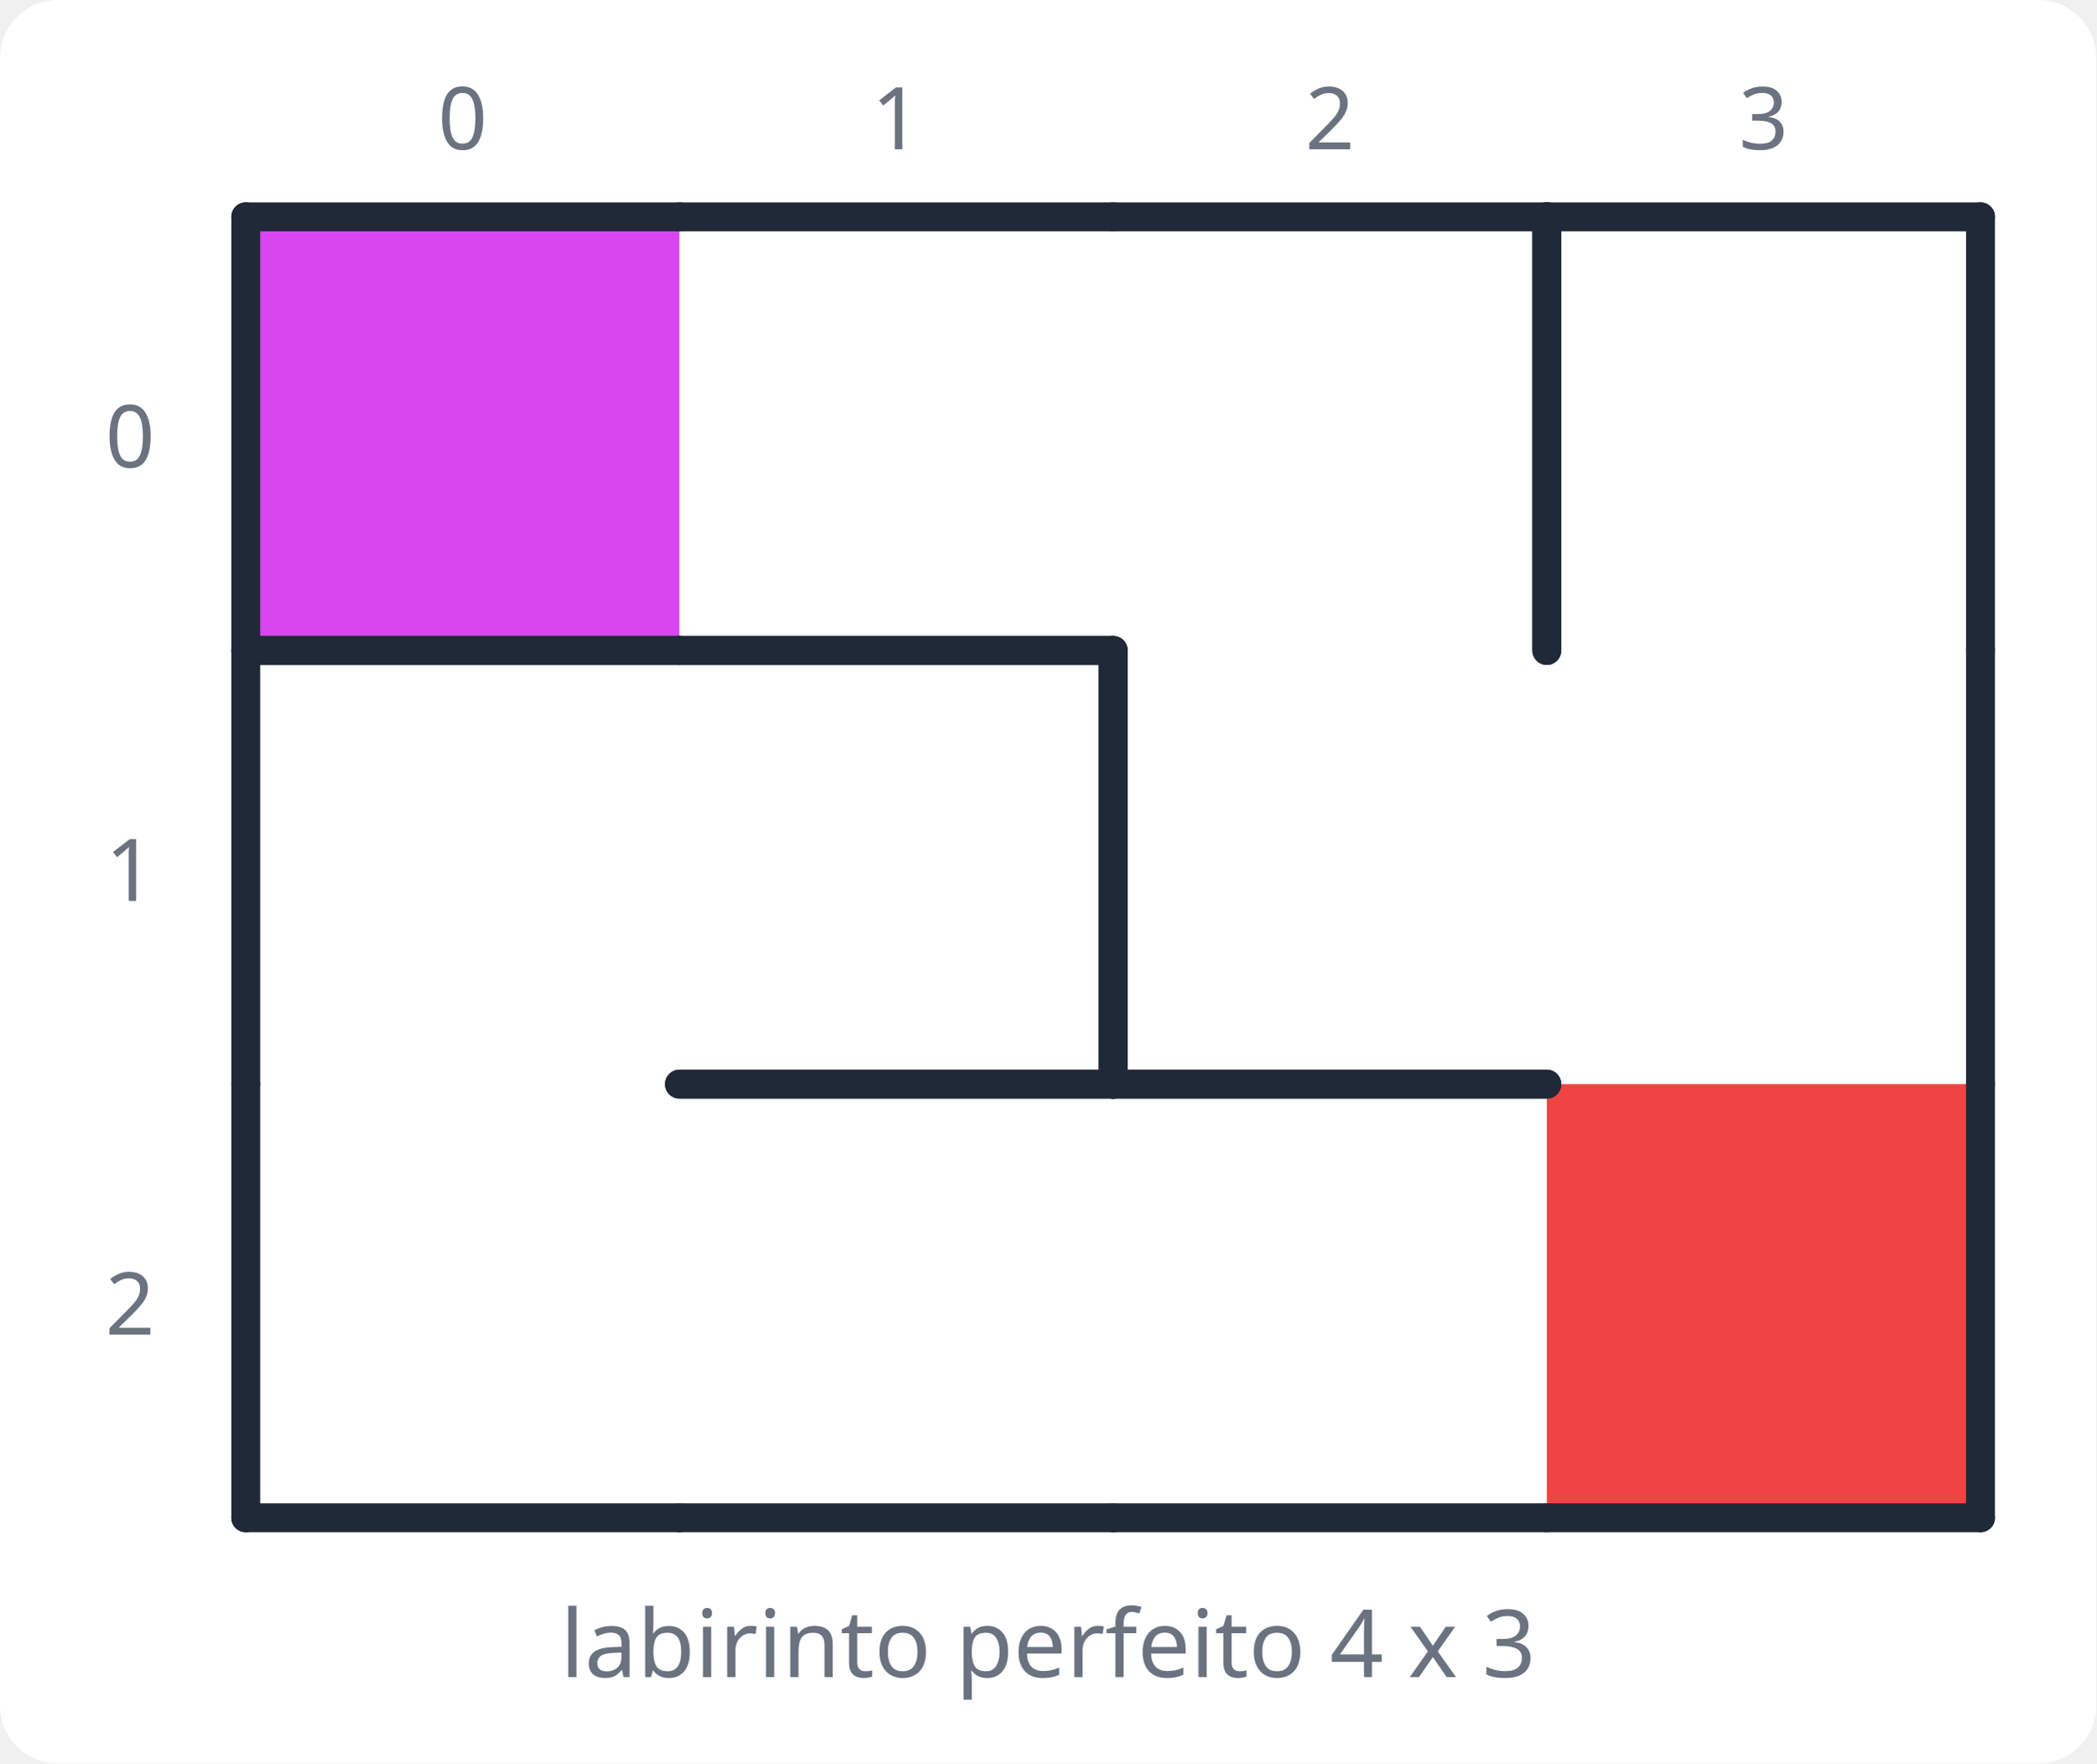
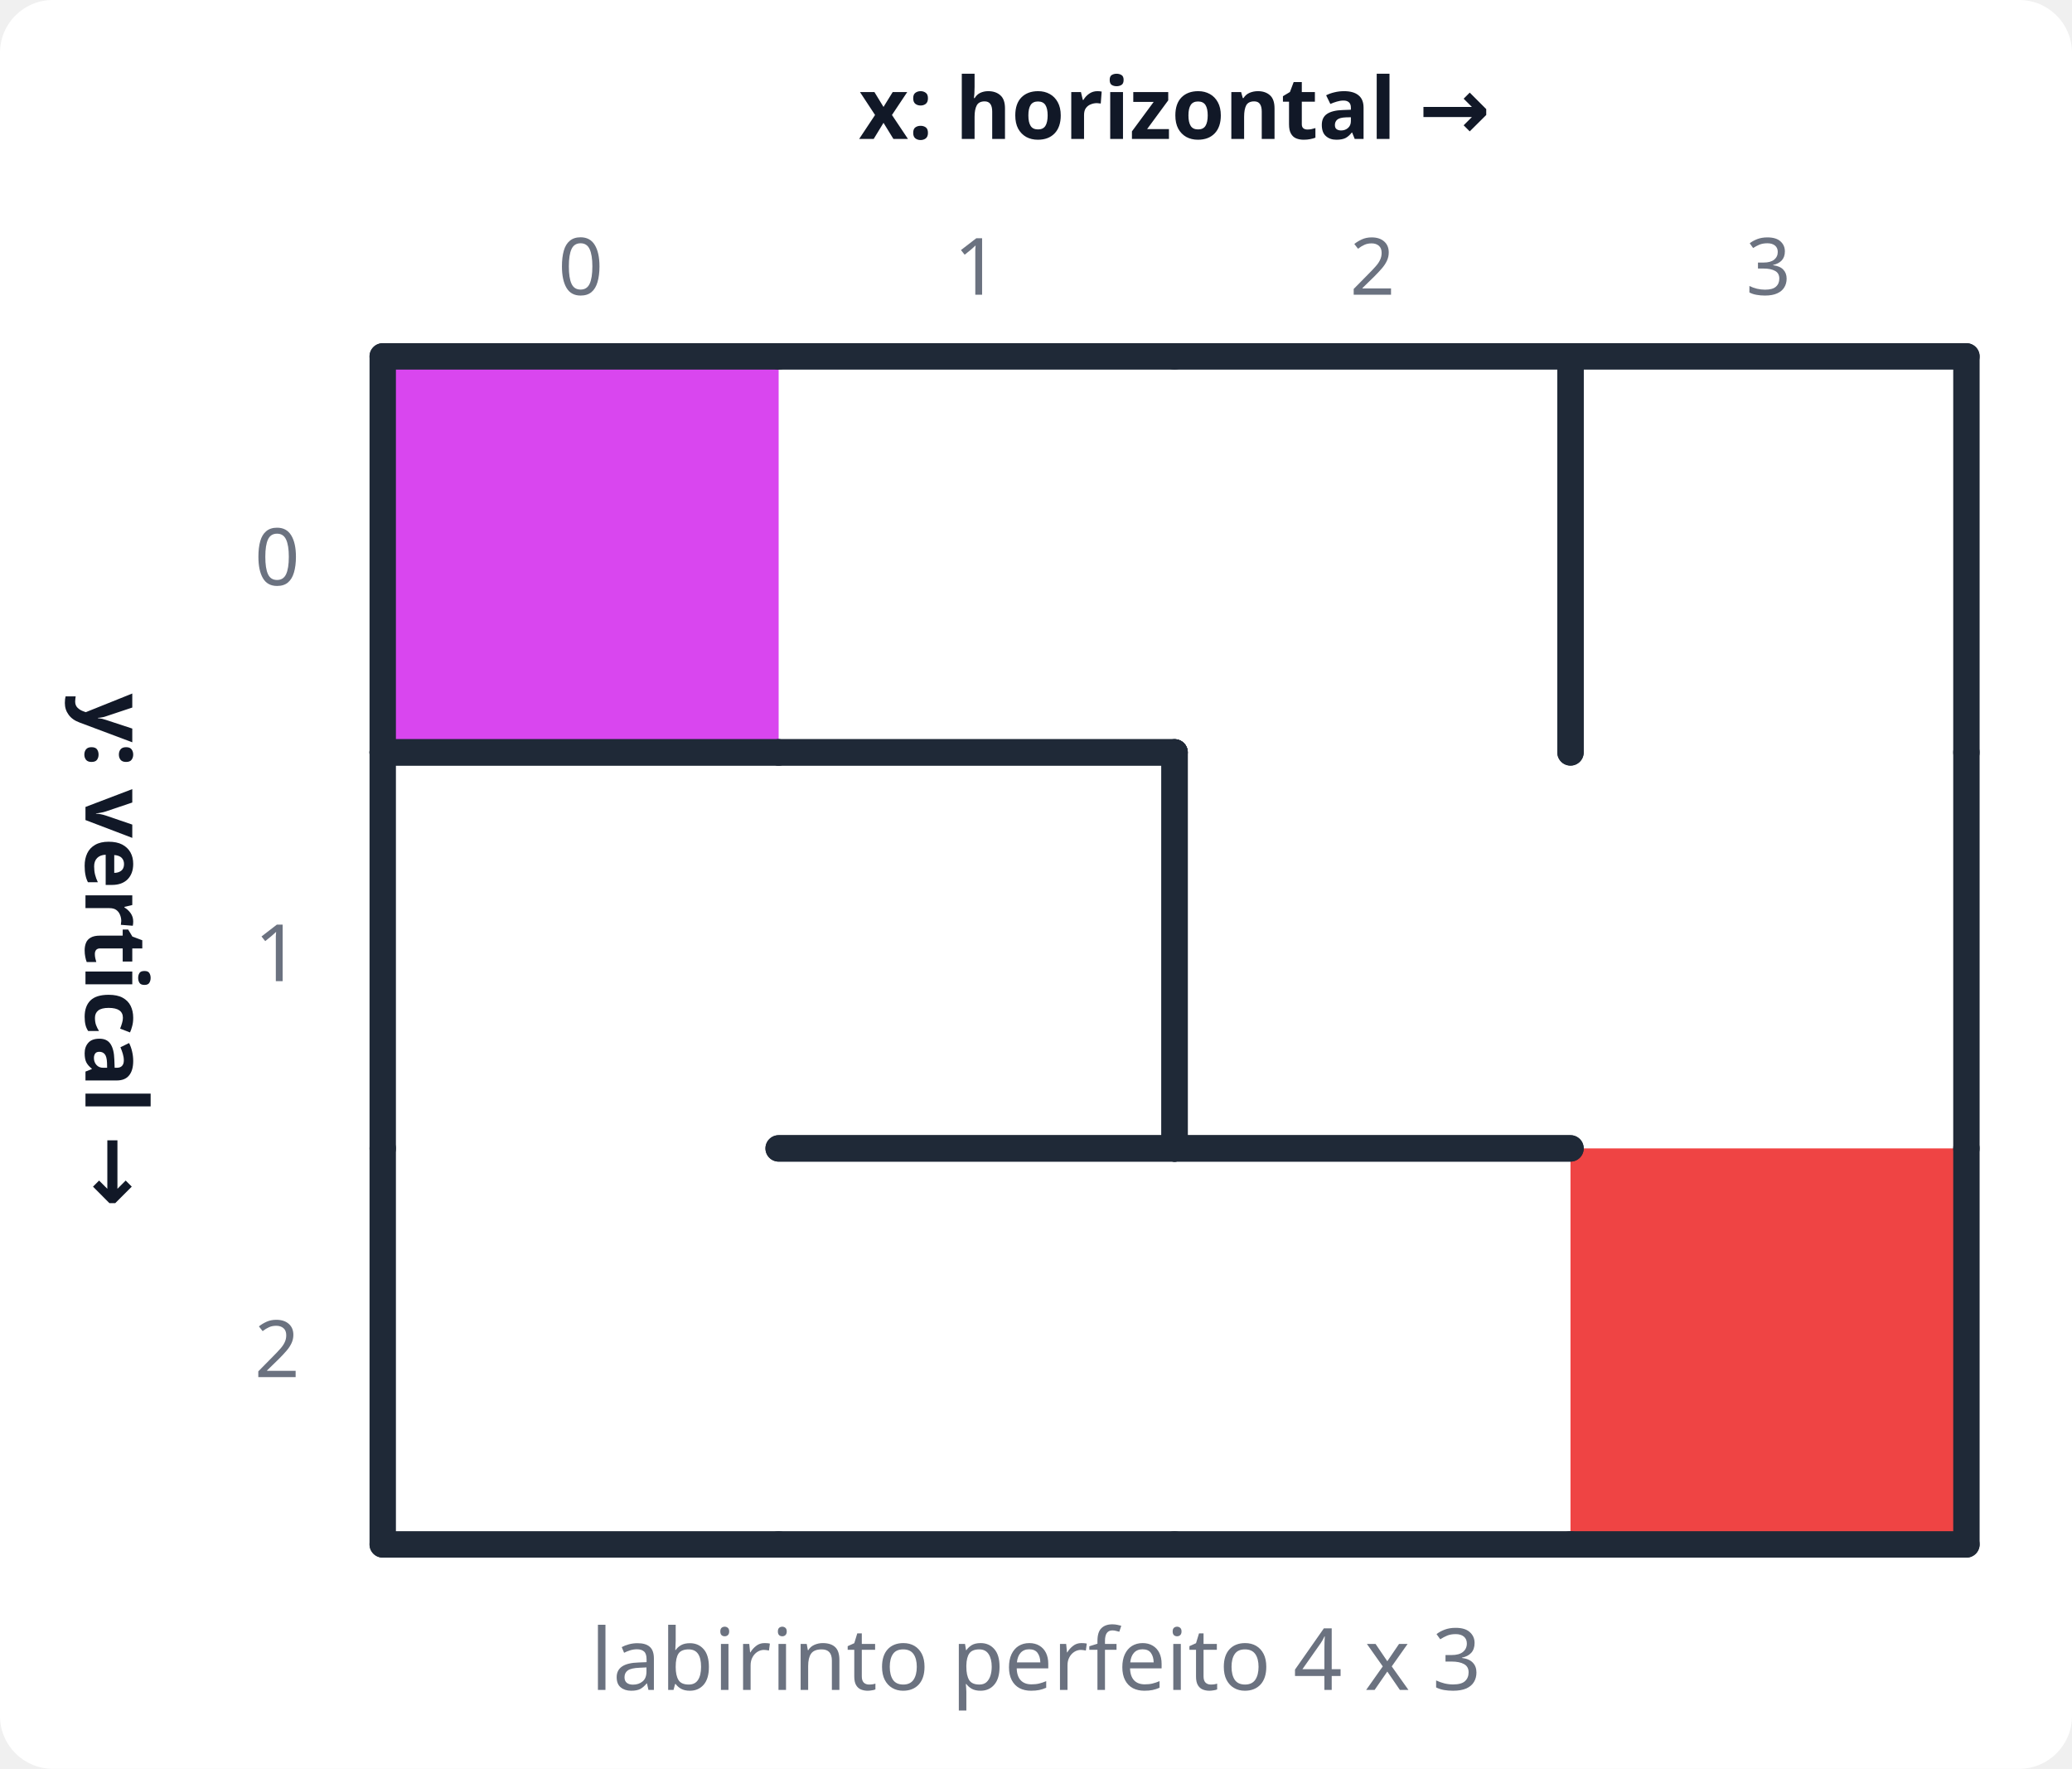
- <svg xmlns="http://www.w3.org/2000/svg" width="290" height="244" viewBox="0 0 290 244">
-   <rect width="290" height="244" fill="#ffffff" rx="8" />
-   <rect x="34" y="30" width="60" height="60" fill="#d946ef" />
-   <rect x="214" y="150" width="60" height="60" fill="#ef4444" />
-   <line x1="34" y1="30" x2="94" y2="30" stroke="#1f2937" stroke-width="4" stroke-linecap="round" />
-   <line x1="34" y1="90" x2="94" y2="90" stroke="#1f2937" stroke-width="4" stroke-linecap="round" />
-   <line x1="34" y1="30" x2="34" y2="90" stroke="#1f2937" stroke-width="4" stroke-linecap="round" />
-   <line x1="94" y1="30" x2="154" y2="30" stroke="#1f2937" stroke-width="4" stroke-linecap="round" />
-   <line x1="94" y1="90" x2="154" y2="90" stroke="#1f2937" stroke-width="4" stroke-linecap="round" />
-   <line x1="154" y1="30" x2="214" y2="30" stroke="#1f2937" stroke-width="4" stroke-linecap="round" />
-   <line x1="214" y1="30" x2="214" y2="90" stroke="#1f2937" stroke-width="4" stroke-linecap="round" />
-   <line x1="214" y1="30" x2="274" y2="30" stroke="#1f2937" stroke-width="4" stroke-linecap="round" />
-   <line x1="274" y1="30" x2="274" y2="90" stroke="#1f2937" stroke-width="4" stroke-linecap="round" />
-   <line x1="214" y1="30" x2="214" y2="90" stroke="#1f2937" stroke-width="4" stroke-linecap="round" />
-   <line x1="34" y1="90" x2="94" y2="90" stroke="#1f2937" stroke-width="4" stroke-linecap="round" />
-   <line x1="34" y1="90" x2="34" y2="150" stroke="#1f2937" stroke-width="4" stroke-linecap="round" />
-   <line x1="94" y1="90" x2="154" y2="90" stroke="#1f2937" stroke-width="4" stroke-linecap="round" />
-   <line x1="154" y1="90" x2="154" y2="150" stroke="#1f2937" stroke-width="4" stroke-linecap="round" />
-   <line x1="94" y1="150" x2="154" y2="150" stroke="#1f2937" stroke-width="4" stroke-linecap="round" />
-   <line x1="154" y1="150" x2="214" y2="150" stroke="#1f2937" stroke-width="4" stroke-linecap="round" />
-   <line x1="154" y1="90" x2="154" y2="150" stroke="#1f2937" stroke-width="4" stroke-linecap="round" />
-   <line x1="274" y1="90" x2="274" y2="150" stroke="#1f2937" stroke-width="4" stroke-linecap="round" />
-   <line x1="34" y1="210" x2="94" y2="210" stroke="#1f2937" stroke-width="4" stroke-linecap="round" />
-   <line x1="34" y1="150" x2="34" y2="210" stroke="#1f2937" stroke-width="4" stroke-linecap="round" />
-   <line x1="94" y1="150" x2="154" y2="150" stroke="#1f2937" stroke-width="4" stroke-linecap="round" />
-   <line x1="94" y1="210" x2="154" y2="210" stroke="#1f2937" stroke-width="4" stroke-linecap="round" />
-   <line x1="154" y1="150" x2="214" y2="150" stroke="#1f2937" stroke-width="4" stroke-linecap="round" />
-   <line x1="154" y1="210" x2="214" y2="210" stroke="#1f2937" stroke-width="4" stroke-linecap="round" />
-   <line x1="274" y1="150" x2="274" y2="210" stroke="#1f2937" stroke-width="4" stroke-linecap="round" />
-   <line x1="214" y1="210" x2="274" y2="210" stroke="#1f2937" stroke-width="4" stroke-linecap="round" />
-   <text x="64" y="16" font-family="ui-sans-serif, system-ui, sans-serif" font-size="12" font-weight="normal" fill="#6b7280" text-anchor="middle" dominant-baseline="central">0</text>
-   <text x="124" y="16" font-family="ui-sans-serif, system-ui, sans-serif" font-size="12" font-weight="normal" fill="#6b7280" text-anchor="middle" dominant-baseline="central">1</text>
-   <text x="184" y="16" font-family="ui-sans-serif, system-ui, sans-serif" font-size="12" font-weight="normal" fill="#6b7280" text-anchor="middle" dominant-baseline="central">2</text>
-   <text x="244" y="16" font-family="ui-sans-serif, system-ui, sans-serif" font-size="12" font-weight="normal" fill="#6b7280" text-anchor="middle" dominant-baseline="central">3</text>
-   <text x="18" y="60" font-family="ui-sans-serif, system-ui, sans-serif" font-size="12" font-weight="normal" fill="#6b7280" text-anchor="middle" dominant-baseline="central">0</text>
-   <text x="18" y="120" font-family="ui-sans-serif, system-ui, sans-serif" font-size="12" font-weight="normal" fill="#6b7280" text-anchor="middle" dominant-baseline="central">1</text>
-   <text x="18" y="180" font-family="ui-sans-serif, system-ui, sans-serif" font-size="12" font-weight="normal" fill="#6b7280" text-anchor="middle" dominant-baseline="central">2</text>
-   <text x="145" y="227" font-family="ui-sans-serif, system-ui, sans-serif" font-size="13" font-weight="normal" fill="#6b7280" text-anchor="middle" dominant-baseline="central">labirinto perfeito 4 x 3</text>
+ <svg xmlns="http://www.w3.org/2000/svg" width="314" height="268" viewBox="0 0 314 268">
+   <rect width="314" height="268" fill="#ffffff" rx="8" />
+   <rect x="58" y="54" width="60" height="60" fill="#d946ef" />
+   <rect x="238" y="174" width="60" height="60" fill="#ef4444" />
+   <line x1="58" y1="54" x2="118" y2="54" stroke="#1f2937" stroke-width="4" stroke-linecap="round" />
+   <line x1="58" y1="114" x2="118" y2="114" stroke="#1f2937" stroke-width="4" stroke-linecap="round" />
+   <line x1="58" y1="54" x2="58" y2="114" stroke="#1f2937" stroke-width="4" stroke-linecap="round" />
+   <line x1="118" y1="54" x2="178" y2="54" stroke="#1f2937" stroke-width="4" stroke-linecap="round" />
+   <line x1="118" y1="114" x2="178" y2="114" stroke="#1f2937" stroke-width="4" stroke-linecap="round" />
+   <line x1="178" y1="54" x2="238" y2="54" stroke="#1f2937" stroke-width="4" stroke-linecap="round" />
+   <line x1="238" y1="54" x2="238" y2="114" stroke="#1f2937" stroke-width="4" stroke-linecap="round" />
+   <line x1="238" y1="54" x2="298" y2="54" stroke="#1f2937" stroke-width="4" stroke-linecap="round" />
+   <line x1="298" y1="54" x2="298" y2="114" stroke="#1f2937" stroke-width="4" stroke-linecap="round" />
+   <line x1="238" y1="54" x2="238" y2="114" stroke="#1f2937" stroke-width="4" stroke-linecap="round" />
+   <line x1="58" y1="114" x2="118" y2="114" stroke="#1f2937" stroke-width="4" stroke-linecap="round" />
+   <line x1="58" y1="114" x2="58" y2="174" stroke="#1f2937" stroke-width="4" stroke-linecap="round" />
+   <line x1="118" y1="114" x2="178" y2="114" stroke="#1f2937" stroke-width="4" stroke-linecap="round" />
+   <line x1="178" y1="114" x2="178" y2="174" stroke="#1f2937" stroke-width="4" stroke-linecap="round" />
+   <line x1="118" y1="174" x2="178" y2="174" stroke="#1f2937" stroke-width="4" stroke-linecap="round" />
+   <line x1="178" y1="174" x2="238" y2="174" stroke="#1f2937" stroke-width="4" stroke-linecap="round" />
+   <line x1="178" y1="114" x2="178" y2="174" stroke="#1f2937" stroke-width="4" stroke-linecap="round" />
+   <line x1="298" y1="114" x2="298" y2="174" stroke="#1f2937" stroke-width="4" stroke-linecap="round" />
+   <line x1="58" y1="234" x2="118" y2="234" stroke="#1f2937" stroke-width="4" stroke-linecap="round" />
+   <line x1="58" y1="174" x2="58" y2="234" stroke="#1f2937" stroke-width="4" stroke-linecap="round" />
+   <line x1="118" y1="174" x2="178" y2="174" stroke="#1f2937" stroke-width="4" stroke-linecap="round" />
+   <line x1="118" y1="234" x2="178" y2="234" stroke="#1f2937" stroke-width="4" stroke-linecap="round" />
+   <line x1="178" y1="174" x2="238" y2="174" stroke="#1f2937" stroke-width="4" stroke-linecap="round" />
+   <line x1="178" y1="234" x2="238" y2="234" stroke="#1f2937" stroke-width="4" stroke-linecap="round" />
+   <line x1="298" y1="174" x2="298" y2="234" stroke="#1f2937" stroke-width="4" stroke-linecap="round" />
+   <line x1="238" y1="234" x2="298" y2="234" stroke="#1f2937" stroke-width="4" stroke-linecap="round" />
+   <text x="88" y="40" font-family="ui-sans-serif, system-ui, sans-serif" font-size="12" font-weight="normal" fill="#6b7280" text-anchor="middle" dominant-baseline="central">0</text>
+   <text x="148" y="40" font-family="ui-sans-serif, system-ui, sans-serif" font-size="12" font-weight="normal" fill="#6b7280" text-anchor="middle" dominant-baseline="central">1</text>
+   <text x="208" y="40" font-family="ui-sans-serif, system-ui, sans-serif" font-size="12" font-weight="normal" fill="#6b7280" text-anchor="middle" dominant-baseline="central">2</text>
+   <text x="268" y="40" font-family="ui-sans-serif, system-ui, sans-serif" font-size="12" font-weight="normal" fill="#6b7280" text-anchor="middle" dominant-baseline="central">3</text>
+   <text x="42" y="84" font-family="ui-sans-serif, system-ui, sans-serif" font-size="12" font-weight="normal" fill="#6b7280" text-anchor="middle" dominant-baseline="central">0</text>
+   <text x="42" y="144" font-family="ui-sans-serif, system-ui, sans-serif" font-size="12" font-weight="normal" fill="#6b7280" text-anchor="middle" dominant-baseline="central">1</text>
+   <text x="42" y="204" font-family="ui-sans-serif, system-ui, sans-serif" font-size="12" font-weight="normal" fill="#6b7280" text-anchor="middle" dominant-baseline="central">2</text>
+   <text x="178" y="16" font-family="ui-sans-serif, system-ui, sans-serif" font-size="13" font-weight="bold" fill="#111827" text-anchor="middle" dominant-baseline="central">x: horizontal →</text>
+   <g transform="rotate(90 18 144)">
+     <text x="18" y="144" font-family="ui-sans-serif, system-ui, sans-serif" font-size="13" font-weight="bold" fill="#111827" text-anchor="middle" dominant-baseline="central">y: vertical →</text>
+   </g>
+   <text x="157" y="251" font-family="ui-sans-serif, system-ui, sans-serif" font-size="13" font-weight="normal" fill="#6b7280" text-anchor="middle" dominant-baseline="central">labirinto perfeito 4 x 3</text>
</svg>
